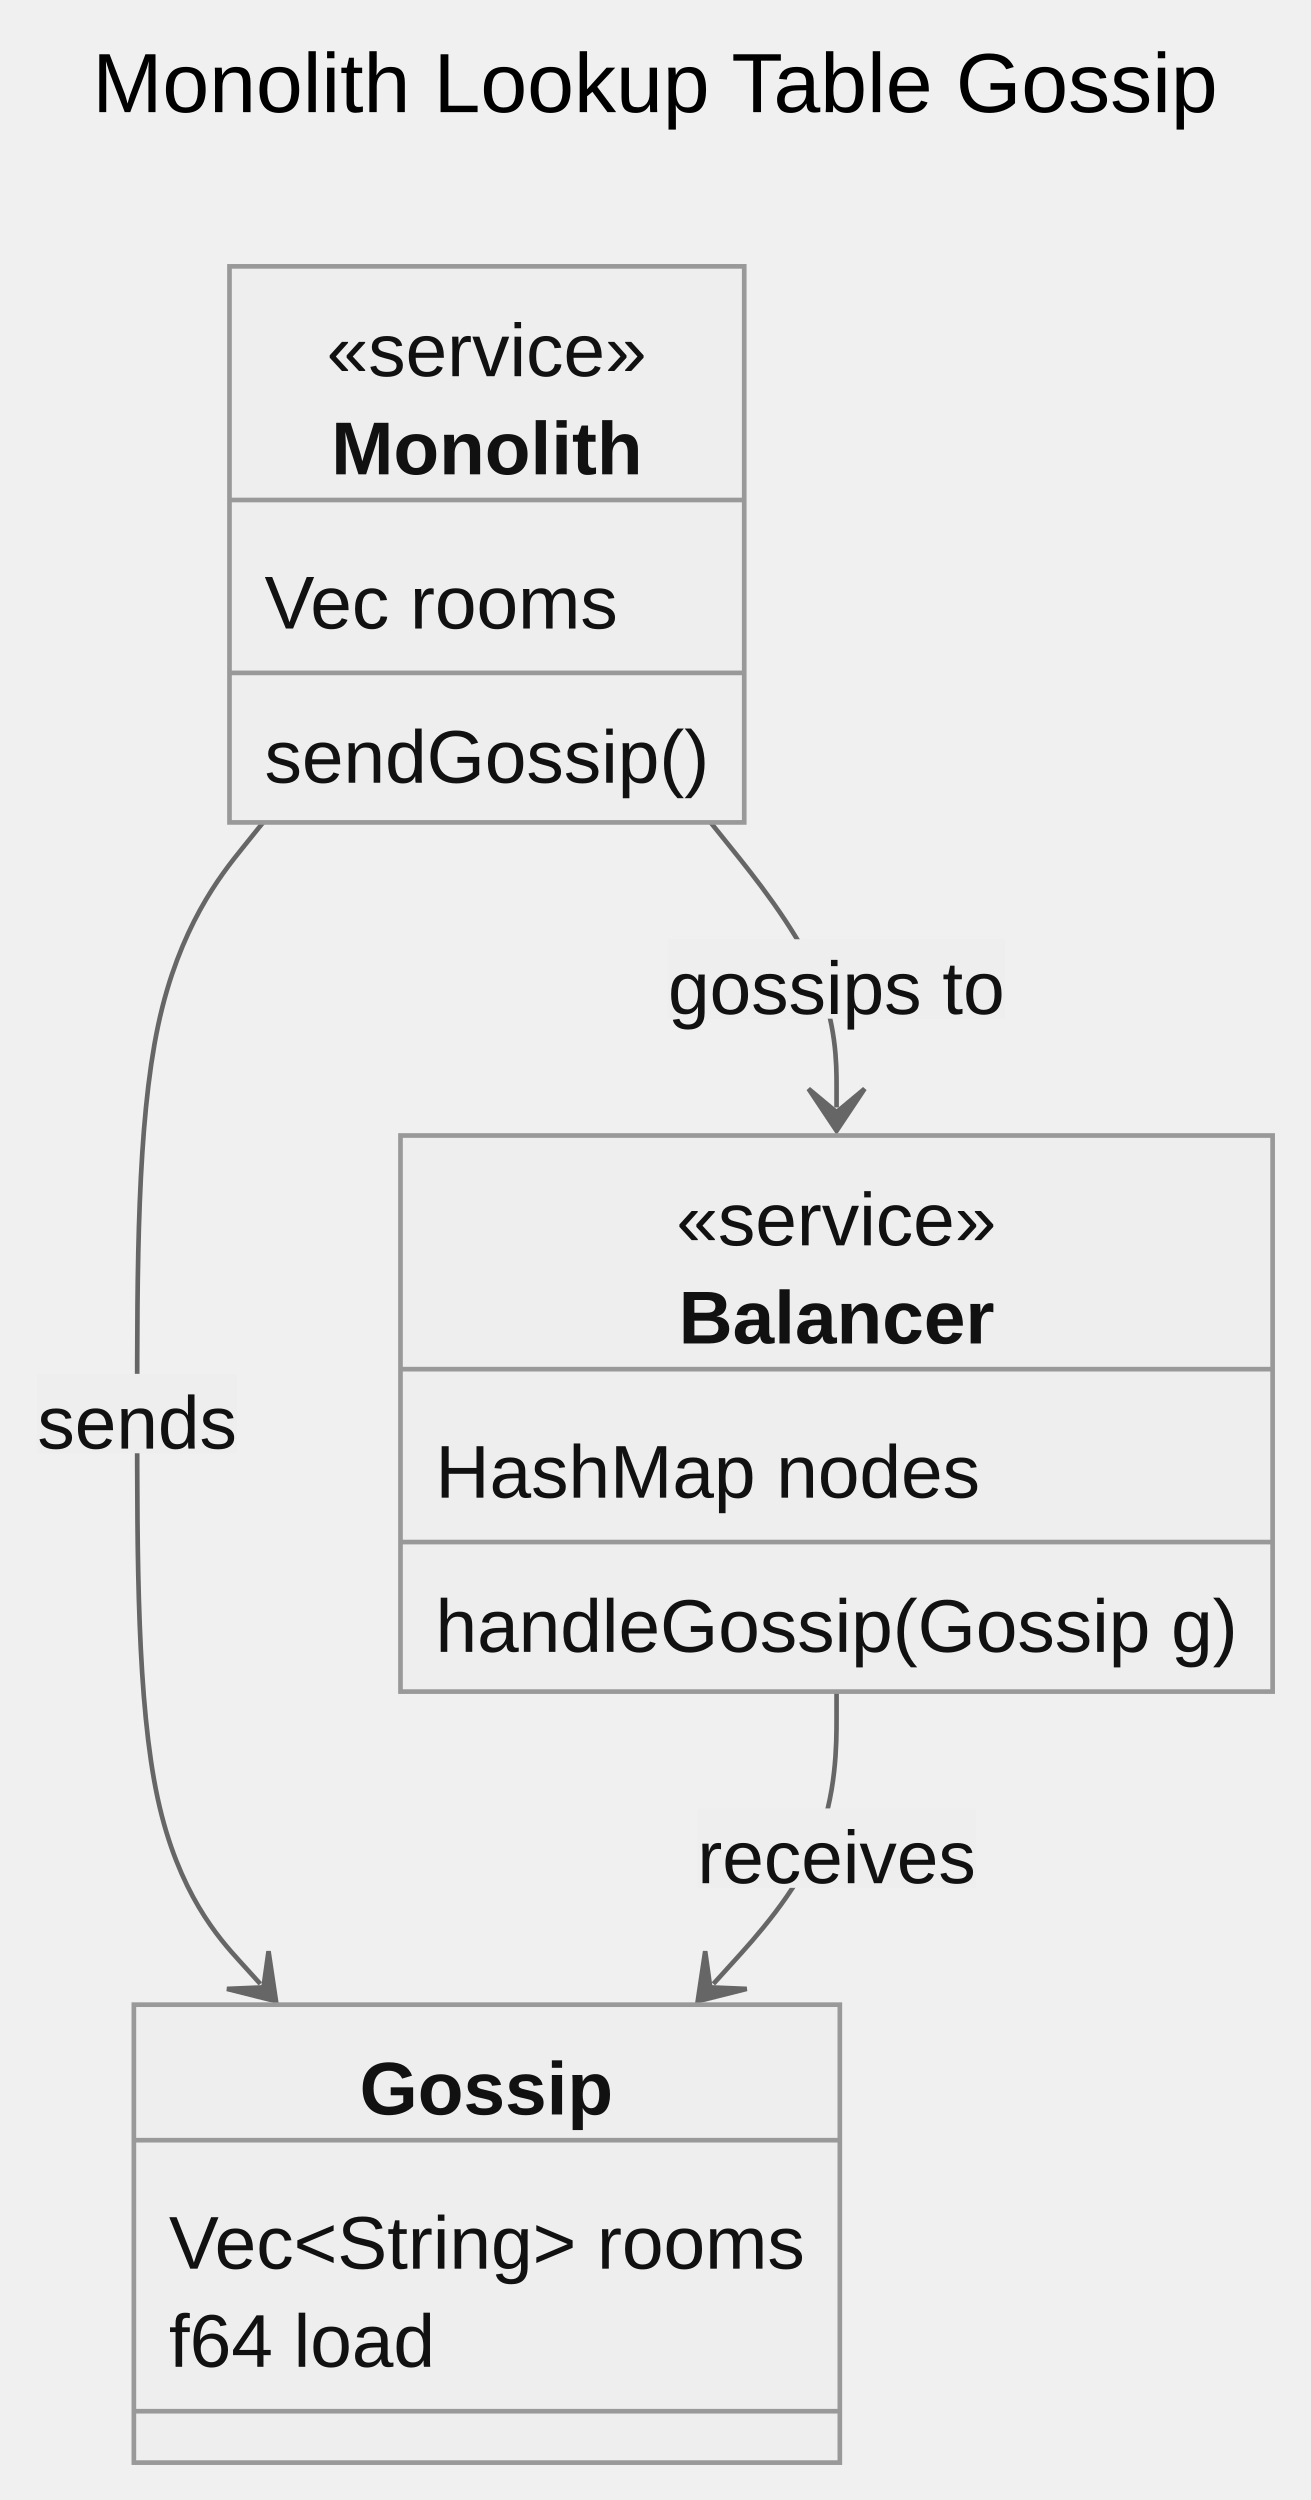
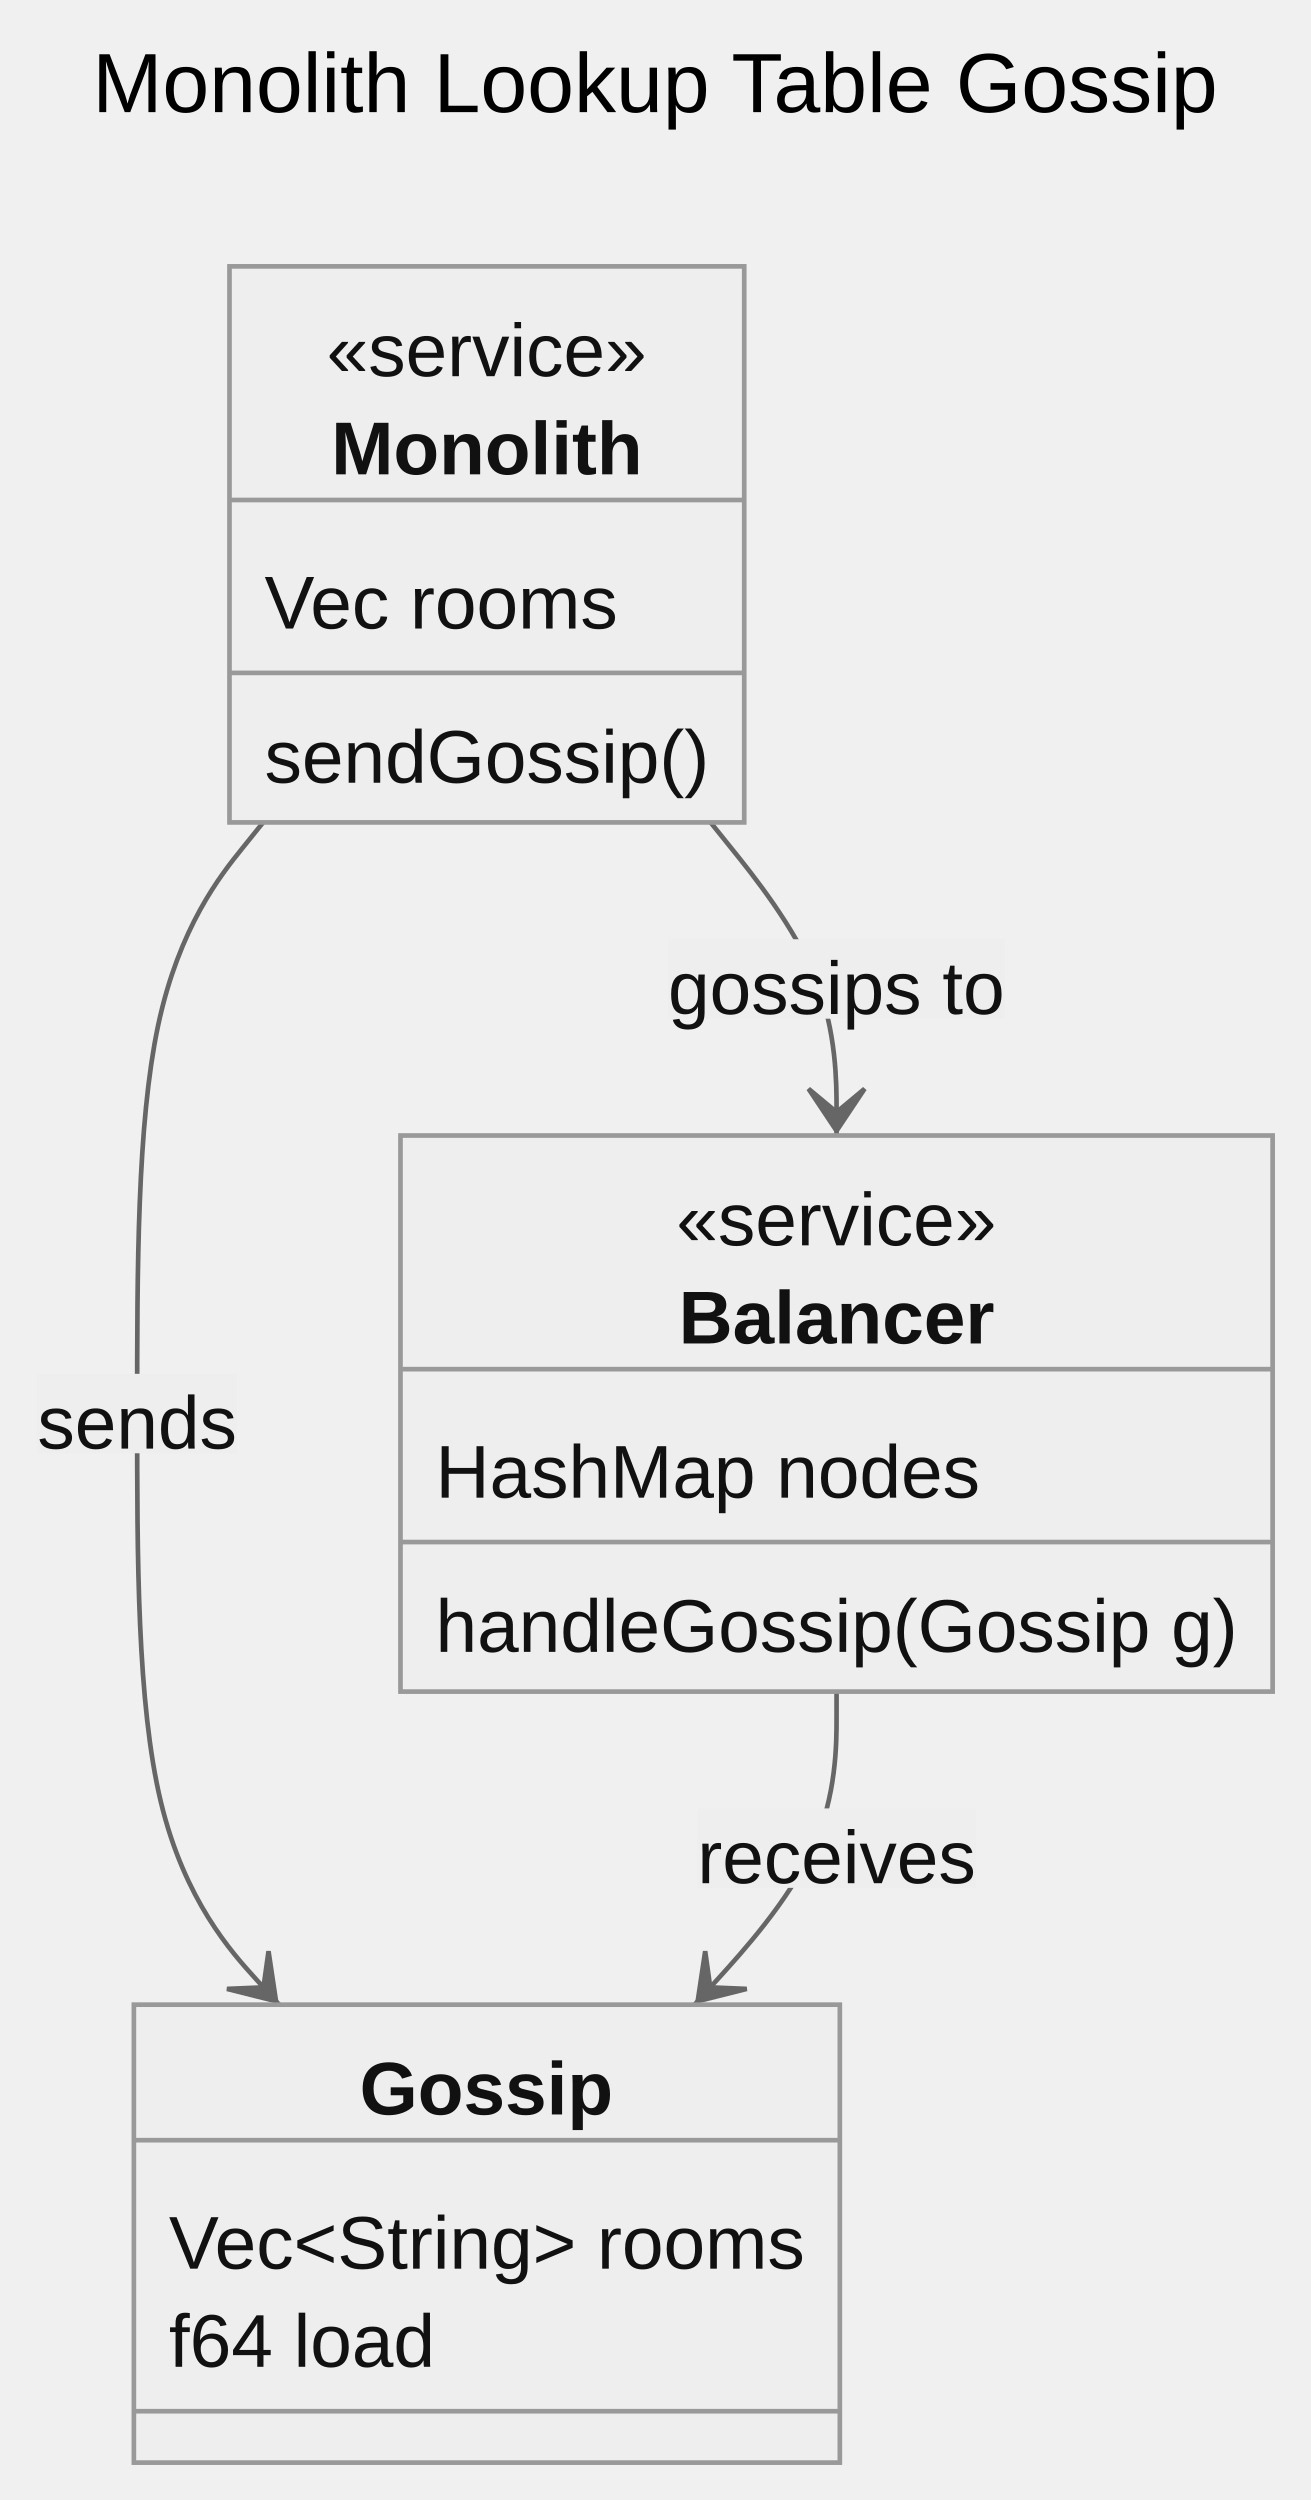
- <svg xmlns="http://www.w3.org/2000/svg" aria-roledescription="classDiagram" role="graphics-document document" viewBox="0 -49 280.344 535" style="max-width: 280.344px; background-color: white;" width="100%" id="my-svg">
-   <style>#my-svg{font-family:"trebuchet ms",verdana,arial,sans-serif;font-size:16px;fill:#000000;}#my-svg .error-icon{fill:#552222;}#my-svg .error-text{fill:#552222;stroke:#552222;}#my-svg .edge-thickness-normal{stroke-width:2px;}#my-svg .edge-thickness-thick{stroke-width:3.5px;}#my-svg .edge-pattern-solid{stroke-dasharray:0;}#my-svg .edge-pattern-dashed{stroke-dasharray:3;}#my-svg .edge-pattern-dotted{stroke-dasharray:2;}#my-svg .marker{fill:#666;stroke:#666;}#my-svg .marker.cross{stroke:#666;}#my-svg svg{font-family:"trebuchet ms",verdana,arial,sans-serif;font-size:16px;}#my-svg g.classGroup text{fill:#999;stroke:none;font-family:"trebuchet ms",verdana,arial,sans-serif;font-size:10px;}#my-svg g.classGroup text .title{font-weight:bolder;}#my-svg .nodeLabel,#my-svg .edgeLabel{color:#111111;}#my-svg .edgeLabel .label rect{fill:#eee;}#my-svg .label text{fill:#111111;}#my-svg .edgeLabel .label span{background:#eee;}#my-svg .classTitle{font-weight:bolder;}#my-svg .node rect,#my-svg .node circle,#my-svg .node ellipse,#my-svg .node polygon,#my-svg .node path{fill:#eee;stroke:#999;stroke-width:1px;}#my-svg .divider{stroke:#999;stroke-width:1;}#my-svg g.clickable{cursor:pointer;}#my-svg g.classGroup rect{fill:#eee;stroke:#999;}#my-svg g.classGroup line{stroke:#999;stroke-width:1;}#my-svg .classLabel .box{stroke:none;stroke-width:0;fill:#eee;opacity:0.5;}#my-svg .classLabel .label{fill:#999;font-size:10px;}#my-svg .relation{stroke:#666;stroke-width:1;fill:none;}#my-svg .dashed-line{stroke-dasharray:3;}#my-svg .dotted-line{stroke-dasharray:1 2;}#my-svg #compositionStart,#my-svg .composition{fill:#666!important;stroke:#666!important;stroke-width:1;}#my-svg #compositionEnd,#my-svg .composition{fill:#666!important;stroke:#666!important;stroke-width:1;}#my-svg #dependencyStart,#my-svg .dependency{fill:#666!important;stroke:#666!important;stroke-width:1;}#my-svg #dependencyStart,#my-svg .dependency{fill:#666!important;stroke:#666!important;stroke-width:1;}#my-svg #extensionStart,#my-svg .extension{fill:transparent!important;stroke:#666!important;stroke-width:1;}#my-svg #extensionEnd,#my-svg .extension{fill:transparent!important;stroke:#666!important;stroke-width:1;}#my-svg #aggregationStart,#my-svg .aggregation{fill:transparent!important;stroke:#666!important;stroke-width:1;}#my-svg #aggregationEnd,#my-svg .aggregation{fill:transparent!important;stroke:#666!important;stroke-width:1;}#my-svg #lollipopStart,#my-svg .lollipop{fill:#eee!important;stroke:#666!important;stroke-width:1;}#my-svg #lollipopEnd,#my-svg .lollipop{fill:#eee!important;stroke:#666!important;stroke-width:1;}#my-svg .edgeTerminals{font-size:11px;}#my-svg .classTitleText{text-anchor:middle;font-size:18px;fill:#000000;}#my-svg :root{--mermaid-font-family:"trebuchet ms",verdana,arial,sans-serif;}</style>
+ <svg xmlns="http://www.w3.org/2000/svg" aria-labelledby="chart-title-my-svg" aria-roledescription="classDiagram" role="graphics-document document" viewBox="0 -49 280.344 535" style="max-width: 280.344px; background-color: white;" width="100%" id="my-svg">
+   <style>#my-svg{font-family:"trebuchet ms",verdana,arial,sans-serif;font-size:16px;fill:#000000;}#my-svg .error-icon{fill:#552222;}#my-svg .error-text{fill:#552222;stroke:#552222;}#my-svg .edge-thickness-normal{stroke-width:2px;}#my-svg .edge-thickness-thick{stroke-width:3.5px;}#my-svg .edge-pattern-solid{stroke-dasharray:0;}#my-svg .edge-pattern-dashed{stroke-dasharray:3;}#my-svg .edge-pattern-dotted{stroke-dasharray:2;}#my-svg .marker{fill:#666;stroke:#666;}#my-svg .marker.cross{stroke:#666;}#my-svg svg{font-family:"trebuchet ms",verdana,arial,sans-serif;font-size:16px;}#my-svg g.classGroup text{fill:#999;fill:#111111;stroke:none;font-family:"trebuchet ms",verdana,arial,sans-serif;font-size:10px;}#my-svg g.classGroup text .title{font-weight:bolder;}#my-svg .nodeLabel,#my-svg .edgeLabel{color:#111111;}#my-svg .edgeLabel .label rect{fill:#eee;}#my-svg .label text{fill:#111111;}#my-svg .edgeLabel .label span{background:#eee;}#my-svg .classTitle{font-weight:bolder;}#my-svg .node rect,#my-svg .node circle,#my-svg .node ellipse,#my-svg .node polygon,#my-svg .node path{fill:#eee;stroke:#999;stroke-width:1px;}#my-svg .divider{stroke:#999;stroke-width:1;}#my-svg g.clickable{cursor:pointer;}#my-svg g.classGroup rect{fill:#eee;stroke:#999;}#my-svg g.classGroup line{stroke:#999;stroke-width:1;}#my-svg .classLabel .box{stroke:none;stroke-width:0;fill:#eee;opacity:0.5;}#my-svg .classLabel .label{fill:#999;font-size:10px;}#my-svg .relation{stroke:#666;stroke-width:1;fill:none;}#my-svg .dashed-line{stroke-dasharray:3;}#my-svg .dotted-line{stroke-dasharray:1 2;}#my-svg #compositionStart,#my-svg .composition{fill:#666!important;stroke:#666!important;stroke-width:1;}#my-svg #compositionEnd,#my-svg .composition{fill:#666!important;stroke:#666!important;stroke-width:1;}#my-svg #dependencyStart,#my-svg .dependency{fill:#666!important;stroke:#666!important;stroke-width:1;}#my-svg #dependencyStart,#my-svg .dependency{fill:#666!important;stroke:#666!important;stroke-width:1;}#my-svg #extensionStart,#my-svg .extension{fill:#eee!important;stroke:#666!important;stroke-width:1;}#my-svg #extensionEnd,#my-svg .extension{fill:#eee!important;stroke:#666!important;stroke-width:1;}#my-svg #aggregationStart,#my-svg .aggregation{fill:#eee!important;stroke:#666!important;stroke-width:1;}#my-svg #aggregationEnd,#my-svg .aggregation{fill:#eee!important;stroke:#666!important;stroke-width:1;}#my-svg #lollipopStart,#my-svg .lollipop{fill:#eee!important;stroke:#666!important;stroke-width:1;}#my-svg #lollipopEnd,#my-svg .lollipop{fill:#eee!important;stroke:#666!important;stroke-width:1;}#my-svg .edgeTerminals{font-size:11px;}#my-svg .classTitleText{text-anchor:middle;font-size:18px;fill:#000000;}#my-svg :root{--mermaid-font-family:"trebuchet ms",verdana,arial,sans-serif;}</style>
  <g>
    <defs>
-       <marker orient="auto" markerHeight="240" markerWidth="190" refY="7" refX="18" class="marker aggregation classDiagram" id="my-svg_classDiagram-aggregationStart">
+       <marker orient="auto" markerHeight="240" markerWidth="190" refY="7" refX="0" class="marker aggregation classDiagram" id="classDiagram-aggregationStart">
        <path d="M 18,7 L9,13 L1,7 L9,1 Z" />
      </marker>
    </defs>
    <defs>
-       <marker orient="auto" markerHeight="28" markerWidth="20" refY="7" refX="1" class="marker aggregation classDiagram" id="my-svg_classDiagram-aggregationEnd">
+       <marker orient="auto" markerHeight="28" markerWidth="20" refY="7" refX="19" class="marker aggregation classDiagram" id="classDiagram-aggregationEnd">
        <path d="M 18,7 L9,13 L1,7 L9,1 Z" />
      </marker>
    </defs>
    <defs>
-       <marker orient="auto" markerHeight="240" markerWidth="190" refY="7" refX="18" class="marker extension classDiagram" id="my-svg_classDiagram-extensionStart">
+       <marker orient="auto" markerHeight="240" markerWidth="190" refY="7" refX="0" class="marker extension classDiagram" id="classDiagram-extensionStart">
        <path d="M 1,7 L18,13 V 1 Z" />
      </marker>
    </defs>
    <defs>
-       <marker orient="auto" markerHeight="28" markerWidth="20" refY="7" refX="1" class="marker extension classDiagram" id="my-svg_classDiagram-extensionEnd">
+       <marker orient="auto" markerHeight="28" markerWidth="20" refY="7" refX="19" class="marker extension classDiagram" id="classDiagram-extensionEnd">
        <path d="M 1,1 V 13 L18,7 Z" />
      </marker>
    </defs>
    <defs>
-       <marker orient="auto" markerHeight="240" markerWidth="190" refY="7" refX="18" class="marker composition classDiagram" id="my-svg_classDiagram-compositionStart">
+       <marker orient="auto" markerHeight="240" markerWidth="190" refY="7" refX="0" class="marker composition classDiagram" id="classDiagram-compositionStart">
        <path d="M 18,7 L9,13 L1,7 L9,1 Z" />
      </marker>
    </defs>
    <defs>
-       <marker orient="auto" markerHeight="28" markerWidth="20" refY="7" refX="1" class="marker composition classDiagram" id="my-svg_classDiagram-compositionEnd">
+       <marker orient="auto" markerHeight="28" markerWidth="20" refY="7" refX="19" class="marker composition classDiagram" id="classDiagram-compositionEnd">
        <path d="M 18,7 L9,13 L1,7 L9,1 Z" />
      </marker>
    </defs>
    <defs>
-       <marker orient="auto" markerHeight="240" markerWidth="190" refY="7" refX="6" class="marker dependency classDiagram" id="my-svg_classDiagram-dependencyStart">
+       <marker orient="auto" markerHeight="240" markerWidth="190" refY="7" refX="0" class="marker dependency classDiagram" id="classDiagram-dependencyStart">
        <path d="M 5,7 L9,13 L1,7 L9,1 Z" />
      </marker>
    </defs>
    <defs>
-       <marker orient="auto" markerHeight="28" markerWidth="20" refY="7" refX="13" class="marker dependency classDiagram" id="my-svg_classDiagram-dependencyEnd">
+       <marker orient="auto" markerHeight="28" markerWidth="20" refY="7" refX="19" class="marker dependency classDiagram" id="classDiagram-dependencyEnd">
        <path d="M 18,7 L9,13 L14,7 L9,1 Z" />
      </marker>
    </defs>
    <defs>
-       <marker orient="auto" markerHeight="240" markerWidth="190" refY="7" refX="13" class="marker lollipop classDiagram" id="my-svg_classDiagram-lollipopStart">
-         <circle r="6" cy="7" cx="7" fill="transparent" stroke="black" />
-       </marker>
-     </defs>
-     <defs>
-       <marker orient="auto" markerHeight="240" markerWidth="190" refY="7" refX="1" class="marker lollipop classDiagram" id="my-svg_classDiagram-lollipopEnd">
-         <circle r="6" cy="7" cx="7" fill="transparent" stroke="black" />
+       <marker orient="auto" markerHeight="240" markerWidth="190" refY="7" refX="0" class="marker lollipop classDiagram" id="classDiagram-lollipopStart">
+         <circle r="6" cy="7" cx="6" fill="white" stroke="black" />
      </marker>
    </defs>
    <g class="root">
      <g class="clusters" />
      <g class="edgePaths">
-         <path marker-end="url(#my-svg_classDiagram-dependencyEnd)" style="fill:none" class="edge-pattern-solid relation" id="id1" d="M56.309,127L51.816,132.583C47.323,138.167,38.337,149.333,33.844,170.417C29.352,191.5,29.352,222.5,29.352,253.5C29.352,284.5,29.352,315.5,33.744,335.843C38.137,356.185,46.923,365.871,51.316,370.713L55.708,375.556" />
-         <path marker-end="url(#my-svg_classDiagram-dependencyEnd)" style="fill:none" class="edge-pattern-solid relation" id="id2" d="M179.023,313L179.023,318.583C179.023,324.167,179.023,335.333,174.631,345.759C170.238,356.185,161.452,365.871,157.059,370.713L152.667,375.556" />
-         <path marker-end="url(#my-svg_classDiagram-dependencyEnd)" style="fill:none" class="edge-pattern-solid relation" id="id3" d="M152.066,127L156.559,132.583C161.052,138.167,170.038,149.333,174.531,159.5C179.023,169.667,179.023,178.833,179.023,183.417L179.023,188" />
+         <path marker-end="url(#classDiagram-dependencyEnd)" style="fill:none" class="edge-pattern-solid relation" id="id1" d="M56.309,127L51.816,132.583C47.323,138.167,38.337,149.333,33.844,170.417C29.352,191.5,29.352,222.5,29.352,253.5C29.352,284.5,29.352,315.5,34.416,336.583C39.481,357.667,49.61,368.833,54.675,374.417L59.739,380" />
+         <path marker-end="url(#classDiagram-dependencyEnd)" style="fill:none" class="edge-pattern-solid relation" id="id2" d="M179.023,313L179.023,318.583C179.023,324.167,179.023,335.333,173.959,346.5C168.894,357.667,158.765,368.833,153.7,374.417L148.636,380" />
+         <path marker-end="url(#classDiagram-dependencyEnd)" style="fill:none" class="edge-pattern-solid relation" id="id3" d="M152.066,127L156.559,132.583C161.052,138.167,170.038,149.333,174.531,160.5C179.023,171.667,179.023,182.833,179.023,188.417L179.023,194" />
      </g>
      <g class="edgeLabels">
        <g transform="translate(29.35156, 253.5)" class="edgeLabel">
          <g transform="translate(-21.35156, -8.5)" class="label">
            <rect height="17" width="42.703" ry="0" rx="0" />
            <text style="">
              <tspan class="row" x="0" dy="1em" xml:space="preserve">sends</tspan>
            </text>
          </g>
        </g>
        <g transform="translate(179.0234, 346.5)" class="edgeLabel">
          <g transform="translate(-29.78906, -8.5)" class="label">
            <rect height="17" width="59.578" ry="0" rx="0" />
            <text style="">
              <tspan class="row" x="0" dy="1em" xml:space="preserve">receives</tspan>
            </text>
          </g>
        </g>
        <g transform="translate(179.0234, 160.5)" class="edgeLabel">
          <g transform="translate(-36.07031, -8.5)" class="label">
            <rect height="17" width="72.141" ry="0" rx="0" />
            <text style="">
              <tspan class="row" x="0" dy="1em" xml:space="preserve">gossips to</tspan>
            </text>
          </g>
        </g>
      </g>
      <g class="nodes">
        <g transform="translate(179.0234, 253.5)" id="classId-Balancer-0" class="node default">
          <rect height="119" width="186.641" y="-59.5" x="-93.32" class="outer title-state" />
          <line y2="-9.5" y1="-9.5" x2="93.32" x1="-93.32" class="divider" />
          <line y2="27.5" y1="27.5" x2="93.32" x1="-93.32" class="divider" />
          <g class="label">
            <text transform="translate( -34.28906, -52)" style="">
              <tspan class="title-row" x="0" dy="1em" xml:space="preserve">«service»</tspan>
            </text>
            <text transform="translate( -33.79688, -31)" class="classTitle" style="">
              <tspan class="title-row" x="0" dy="1em" xml:space="preserve">Balancer</tspan>
            </text>
            <text transform="translate( -85.82031, 2)" style="">
              <tspan class="title-row" x="0" dy="1em" xml:space="preserve">HashMap nodes</tspan>
            </text>
            <text transform="translate( -85.82031, 35)" style="">
              <tspan class="title-row" x="0" dy="1em" xml:space="preserve">handleGossip(Gossip g)</tspan>
            </text>
          </g>
        </g>
        <g transform="translate(104.1875, 67.5)" id="classId-Monolith-1" class="node default">
          <rect height="119" width="110.156" y="-59.5" x="-55.078" class="outer title-state" />
          <line y2="-9.5" y1="-9.5" x2="55.078" x1="-55.078" class="divider" />
          <line y2="27.5" y1="27.5" x2="55.078" x1="-55.078" class="divider" />
          <g class="label">
            <text transform="translate( -34.28906, -52)" style="">
              <tspan class="title-row" x="0" dy="1em" xml:space="preserve">«service»</tspan>
            </text>
            <text transform="translate( -33.32031, -31)" class="classTitle" style="">
              <tspan class="title-row" x="0" dy="1em" xml:space="preserve">Monolith</tspan>
            </text>
            <text transform="translate( -47.57812, 2)" style="">
              <tspan class="title-row" x="0" dy="1em" xml:space="preserve">Vec rooms</tspan>
            </text>
            <text transform="translate( -47.57812, 35)" style="">
              <tspan class="title-row" x="0" dy="1em" xml:space="preserve">sendGossip()</tspan>
            </text>
          </g>
        </g>
        <g transform="translate(104.1875, 429)" id="classId-Gossip-2" class="node default">
          <rect height="98" width="151.078" y="-49" x="-75.539" class="outer title-state" />
          <line y2="-20" y1="-20" x2="75.539" x1="-75.539" class="divider" />
          <line y2="38" y1="38" x2="75.539" x1="-75.539" class="divider" />
          <g class="label">
            <text style="">
              <tspan class="title-row" x="0" dy="1em" xml:space="preserve" />
            </text>
            <text transform="translate( -27.23047, -41.5)" class="classTitle" style="">
              <tspan class="title-row" x="0" dy="1em" xml:space="preserve">Gossip</tspan>
            </text>
            <text transform="translate( -68.03906, -8.5)" style="">
              <tspan class="title-row" x="0" dy="1em" xml:space="preserve">Vec&lt;String&gt; rooms</tspan>
            </text>
            <text transform="translate( -68.03906, 12.5)" style="">
              <tspan class="title-row" x="0" dy="1em" xml:space="preserve">f64 load</tspan>
            </text>
          </g>
        </g>
      </g>
    </g>
  </g>
  <text class="classTitleText" y="-25" x="140.172">Monolith Lookup Table Gossip</text>
</svg>
